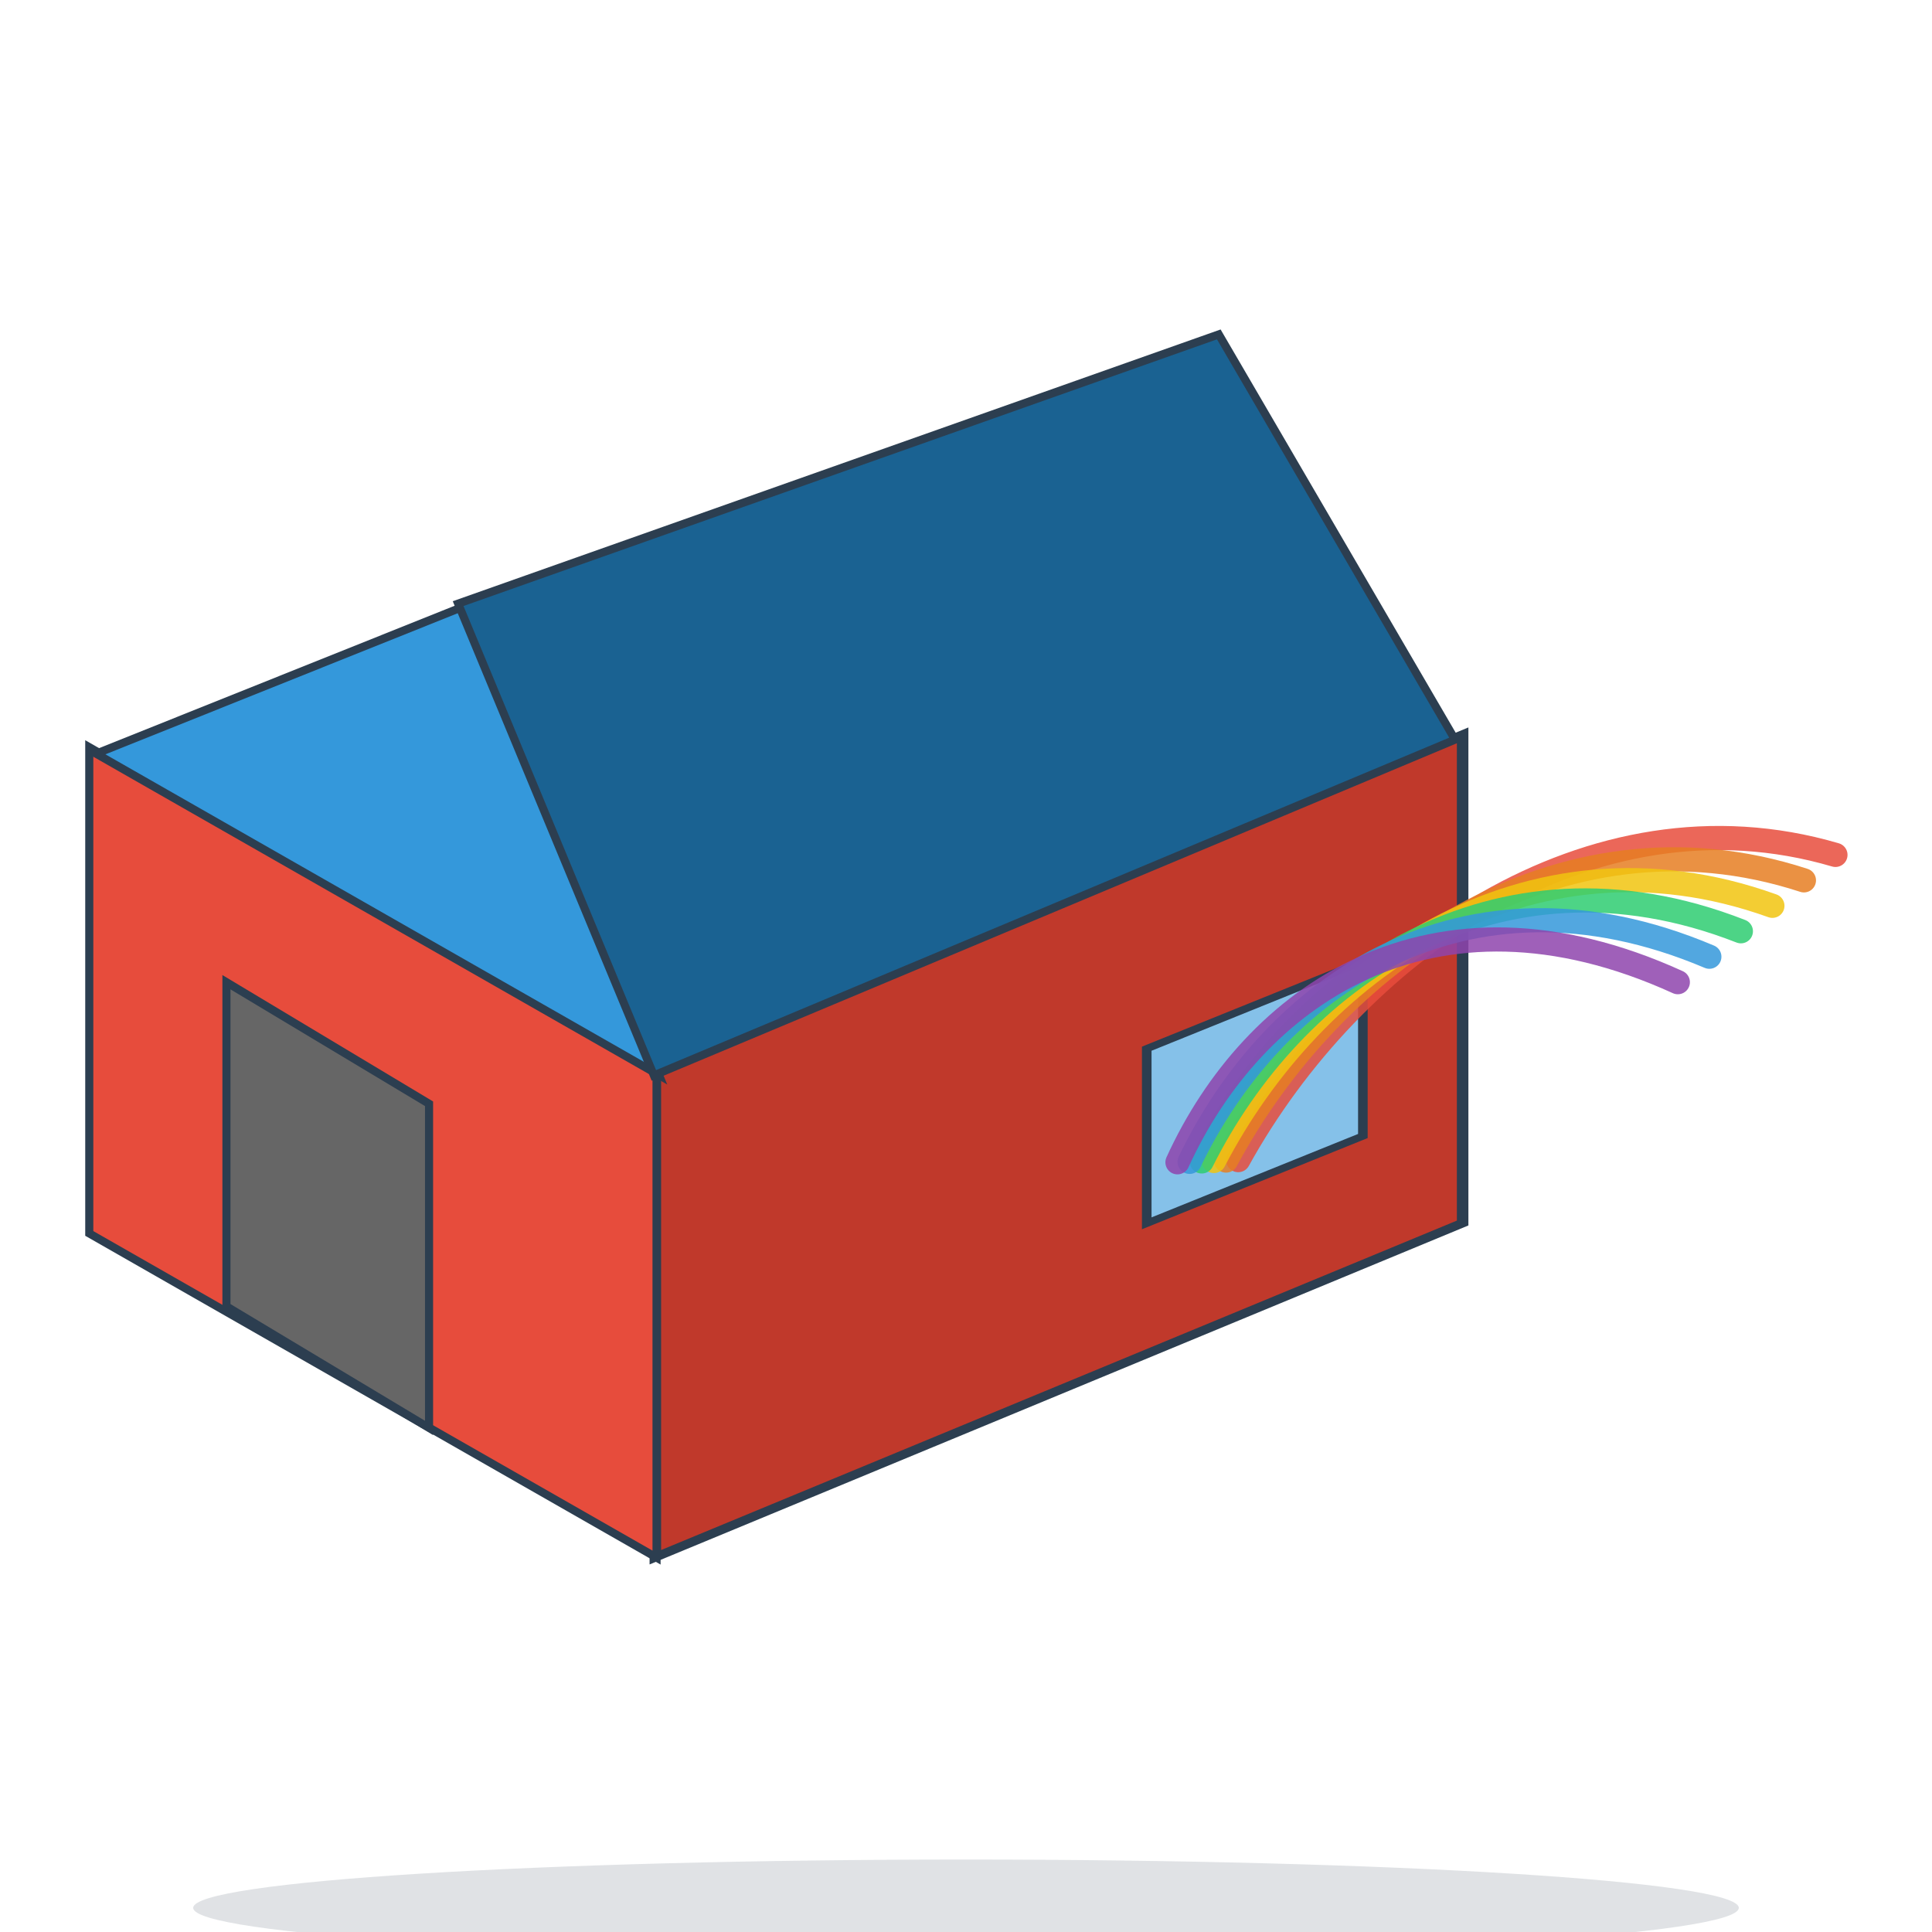
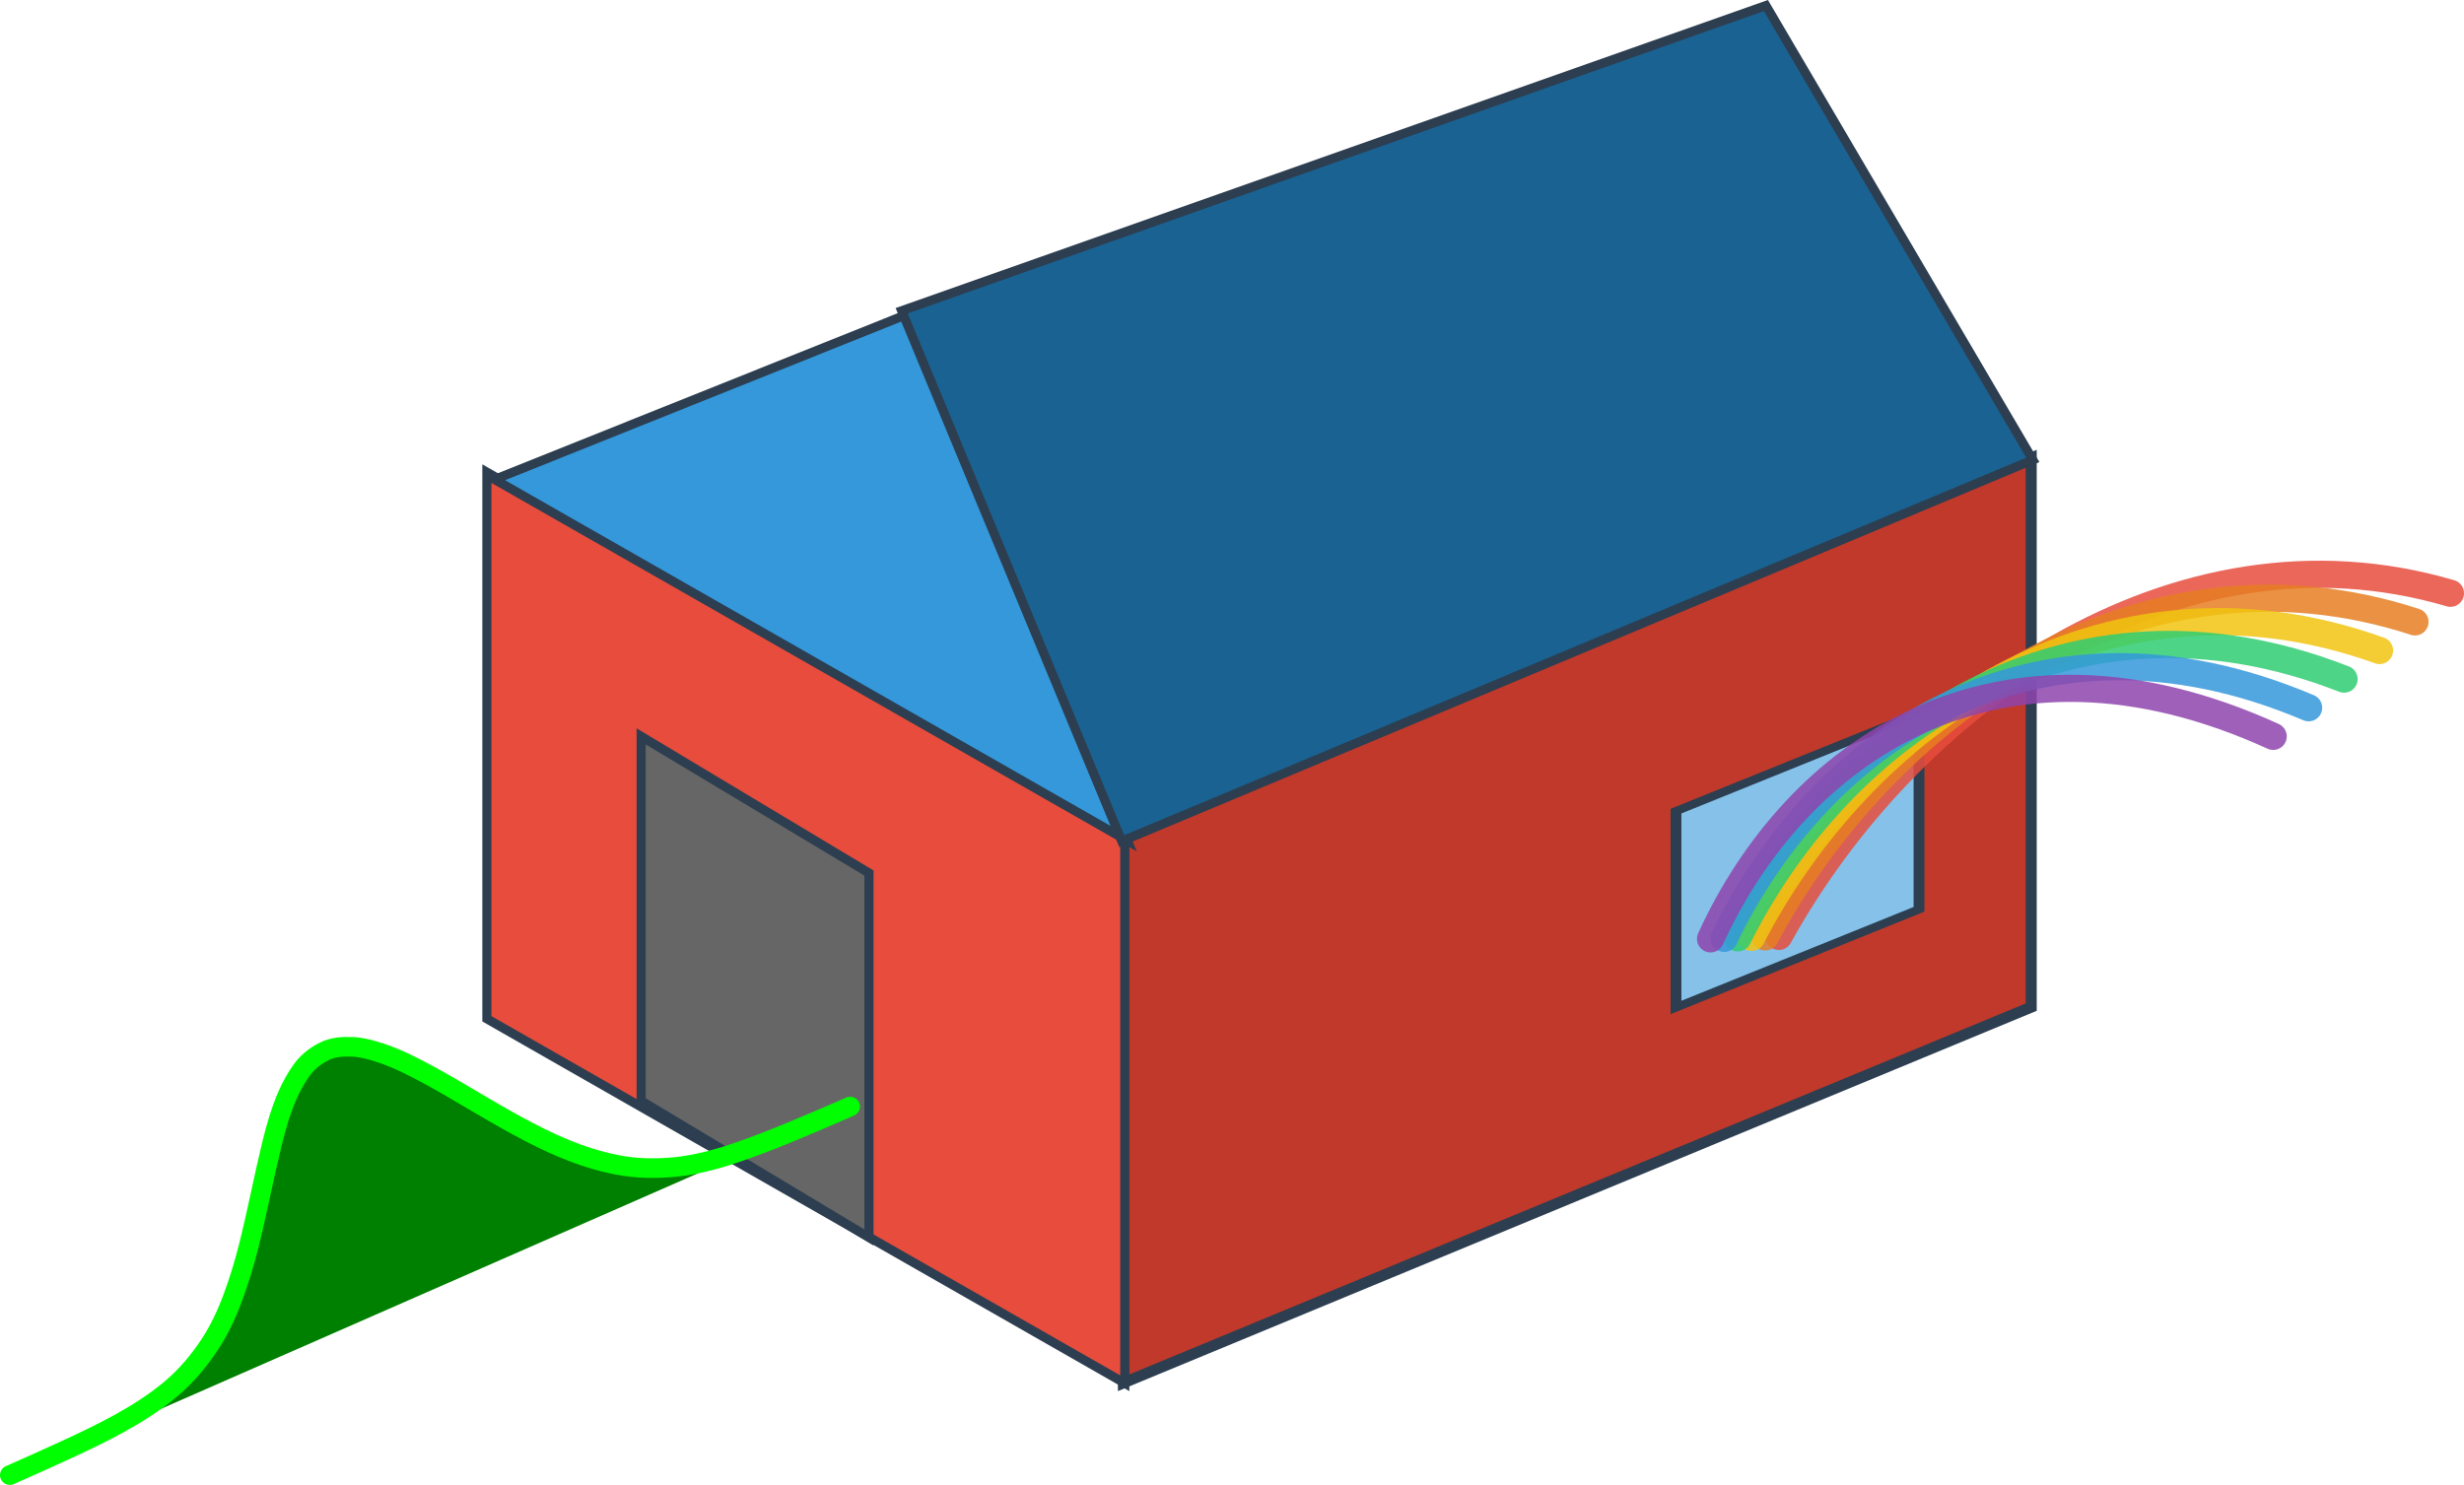
- <svg xmlns="http://www.w3.org/2000/svg" viewBox="0 0 400 400" width="400" height="400" version="1.1" id="svg2121">
+ <svg xmlns="http://www.w3.org/2000/svg" viewBox="0 0 453.675 273.462" width="453.675" height="273.462" version="1.1" id="svg2121">
  <defs id="defs2125" />
-   <path id="polygon2081" transform="matrix(1.193865,0,0,0.8649191,64.05002,48.30747)" style="fill:#c0392b;stroke:#2c3e50;stroke-width:2" d="M 200,236.909 V 120 L 60,200 v 116.909 z" />
-   <path id="polygon2083" style="fill:#e74c3c;stroke:#2c3e50;stroke-width:1.678" d="M 135.93,221.811 V 322.481 L 18.483,255.368 V 154.699 Z" />
-   <path id="polygon2089" style="fill:#3498db;stroke:#2c3e50;stroke-width:1.678" d="m 19.905,156.043 76.515,-30.644 40.024,97.201 z" />
-   <path id="polygon2095" style="fill:#666666;stroke:#2c3e50;stroke-width:1.678" d="m 46.884,270.468 41.945,25.167 V 228.522 L 46.884,203.355 Z" />
-   <polygon points="145,245 145,195 100,220 100,270 " fill="#85c1e9" stroke="#2c3e50" stroke-width="2" id="polygon2099" transform="matrix(0.9943477,0,0,0.7230993,137.9857,58.03886)" />
-   <g fill="none" stroke-width="4" stroke-linecap="round" id="g2117" transform="matrix(0.03004607,0.8383709,-0.8383709,0.03004607,446.179,149.4436)" style="stroke-width:5.96;stroke-dasharray:none">
+   <path id="polygon2081" style="fill:#c0392b;stroke:#2c3e50;stroke-width:2.032" d="M 373.988,185.471 V 84.354 L 206.847,153.547 V 254.664 Z" />
+   <path id="polygon2083" style="fill:#e74c3c;stroke:#2c3e50;stroke-width:1.678" d="M 207.095,154.067 V 254.737 L 89.648,187.624 V 86.955 Z" />
+   <path id="polygon2089" style="fill:#3498db;stroke:#2c3e50;stroke-width:1.678" d="m 91.07,88.299 76.515,-30.644 40.024,97.201 z" />
+   <path id="polygon2095" style="fill:#666666;stroke:#2c3e50;stroke-width:1.678" d="m 118.049,202.724 41.945,25.167 v -67.113 l -41.945,-25.167 z" />
+   <polygon points="145,245 145,195 100,220 100,270 " fill="#85c1e9" stroke="#2c3e50" stroke-width="2" id="polygon2099" transform="matrix(0.9943477,0,0,0.7230993,209.1504,-9.705205)" />
+   <g fill="none" stroke-width="4" stroke-linecap="round" id="g2117" transform="matrix(0.03004607,0.8383709,-0.8383709,0.03004607,517.3437,81.69958)" style="stroke-width:5.96;stroke-dasharray:none">
    <path d="M 100,230 C 50,200 10,140 30,80" stroke="#e74c3c" opacity="0.85" id="path2105" style="stroke-width:5.96;stroke-dasharray:none" />
    <path d="M 100,233 C 52,205 14,148 36,88" stroke="#e67e22" opacity="0.85" id="path2107" style="stroke-width:5.96;stroke-dasharray:none" />
    <path d="M 100,236 C 54,210 18,156 42,96" stroke="#f1c40f" opacity="0.85" id="path2109" style="stroke-width:5.96;stroke-dasharray:none" />
    <path d="M 100,239 C 56,215 22,164 48,104" stroke="#2ecc71" opacity="0.85" id="path2111" style="stroke-width:5.96;stroke-dasharray:none" />
    <path d="M 100,242 C 58,220 26,172 54,112" stroke="#3498db" opacity="0.85" id="path2113" style="stroke-width:5.96;stroke-dasharray:none" />
    <path d="M 100,245 C 60,225 30,180 60,120" stroke="#8e44ad" opacity="0.85" id="path2115" style="stroke-width:5.96;stroke-dasharray:none" />
  </g>
-   <ellipse cx="200" cy="395" rx="160" ry="10" fill="#2c3e50" opacity="0.15" id="ellipse2119" />
-   <path id="polygon2089-6" style="fill:#1a6292;fill-opacity:1;stroke:#2c3e50;stroke-width:1.678" d="M 94.854,124.972 252.338,69.234 301.249,153.132 135.377,222.655 Z" />
+   <path id="polygon2089-6" style="fill:#1a6292;fill-opacity:1;stroke:#2c3e50;stroke-width:1.678" d="M 166.018,57.228 325.144,1.021 374.288,84.685 206.542,154.911 Z" />
+   <path fill="none" stroke="#0071bc" stroke-width="0.75" stroke-linecap="round" stroke-linejoin="round" stroke-miterlimit="10" d="m 1.804,271.658 c 3.487,-1.542 6.968,-3.095 10.428,-4.692 3.309,-1.528 6.613,-3.101 9.795,-4.859 3.369,-1.863 6.582,-3.911 9.459,-6.336 2.867,-2.417 5.132,-5.166 7.065,-8.07 1.88,-2.821 3.266,-5.881 4.36,-8.857 1.127,-3.062 2.066,-6.138 2.839,-9.219 0.797,-3.175 1.501,-6.348 2.187,-9.522 0.673,-3.112 1.349,-6.221 2.103,-9.332 0.737,-3.042 1.62,-6.129 2.922,-9.135 0.675,-1.557 1.516,-3.05 2.546,-4.517 1.003,-1.427 2.448,-2.616 4.131,-3.472 1.707,-0.868 3.654,-0.944 5.376,-0.856 1.762,0.09 3.411,0.58 4.961,1.082 3.197,1.032 6.069,2.547 8.888,4.053 2.733,1.46 5.359,3.04 8.004,4.594 2.785,1.637 5.571,3.275 8.433,4.831 2.776,1.511 5.624,2.953 8.626,4.192 3.078,1.272 6.302,2.324 9.764,2.988 3.403,0.652 7.004,0.744 10.699,0.37 3.556,-0.359 7.215,-1.309 10.7,-2.471 3.583,-1.193 7.096,-2.573 10.596,-4.017 3.459,-1.426 6.895,-2.914 10.327,-4.406 0.176,-0.077 0.348,-0.152 0.523,-0.227" id="path2030" style="fill:#008000;stroke:#00ff00;stroke-width:3.608;stroke-dasharray:none" />
</svg>
